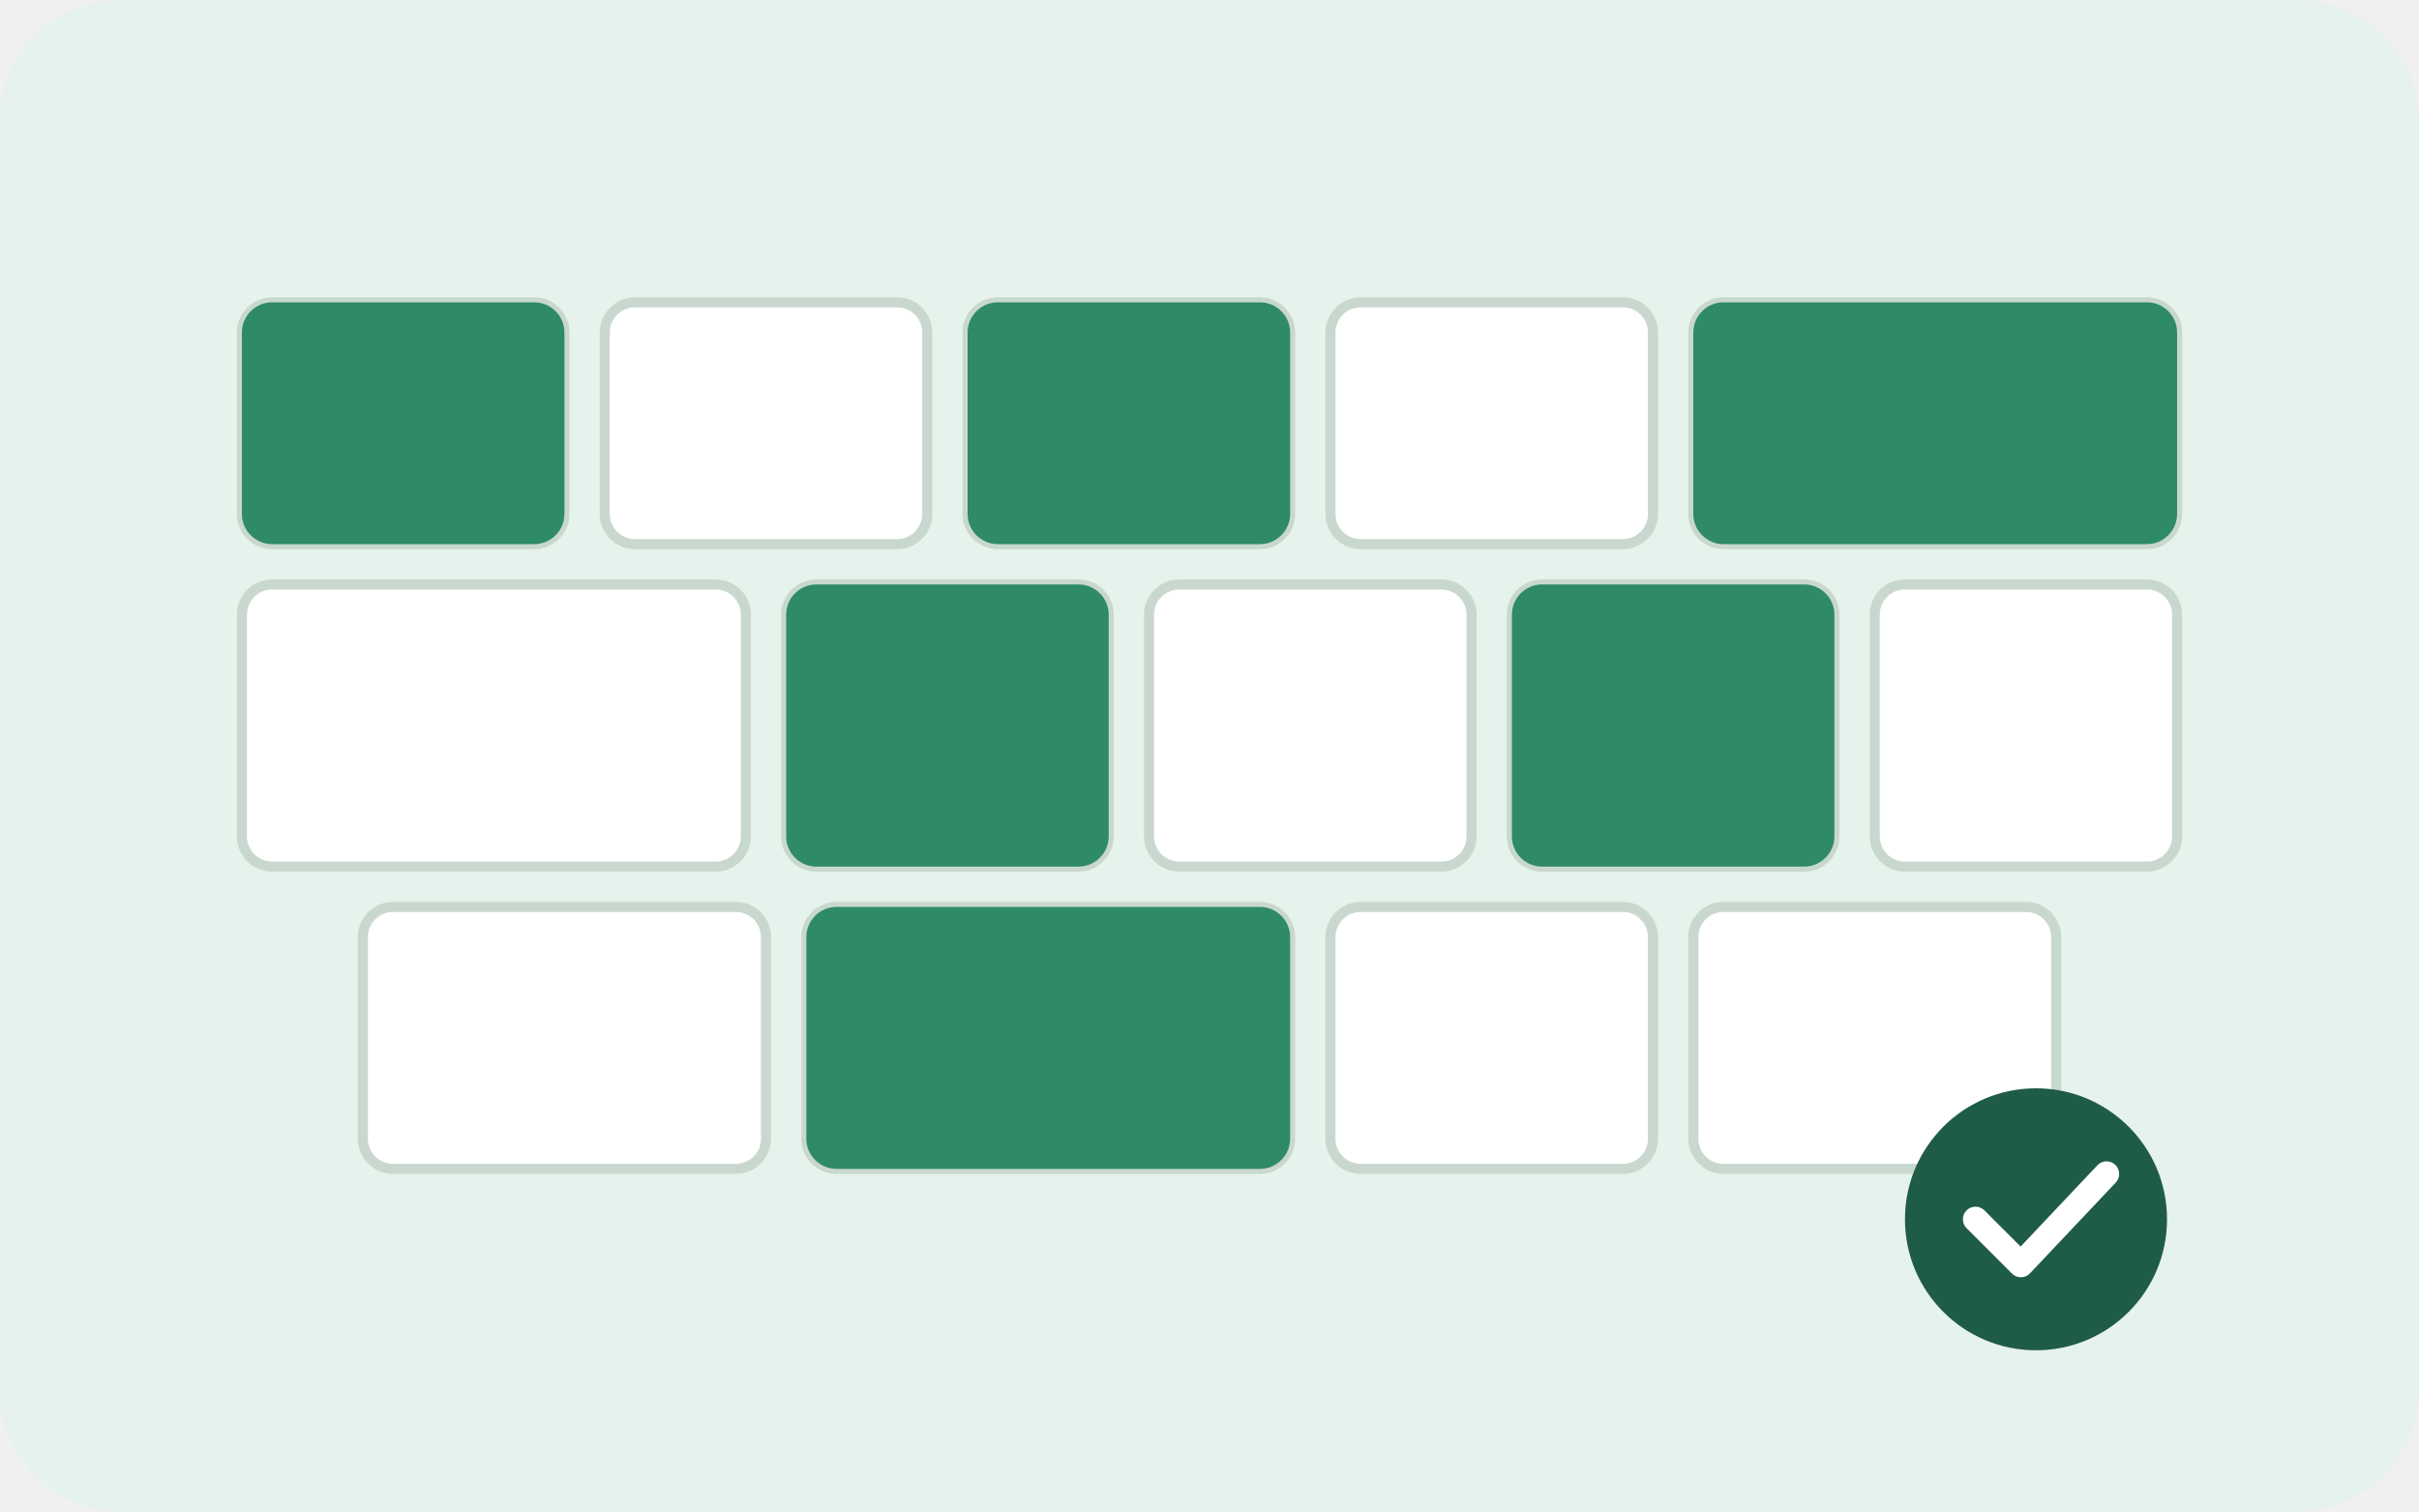
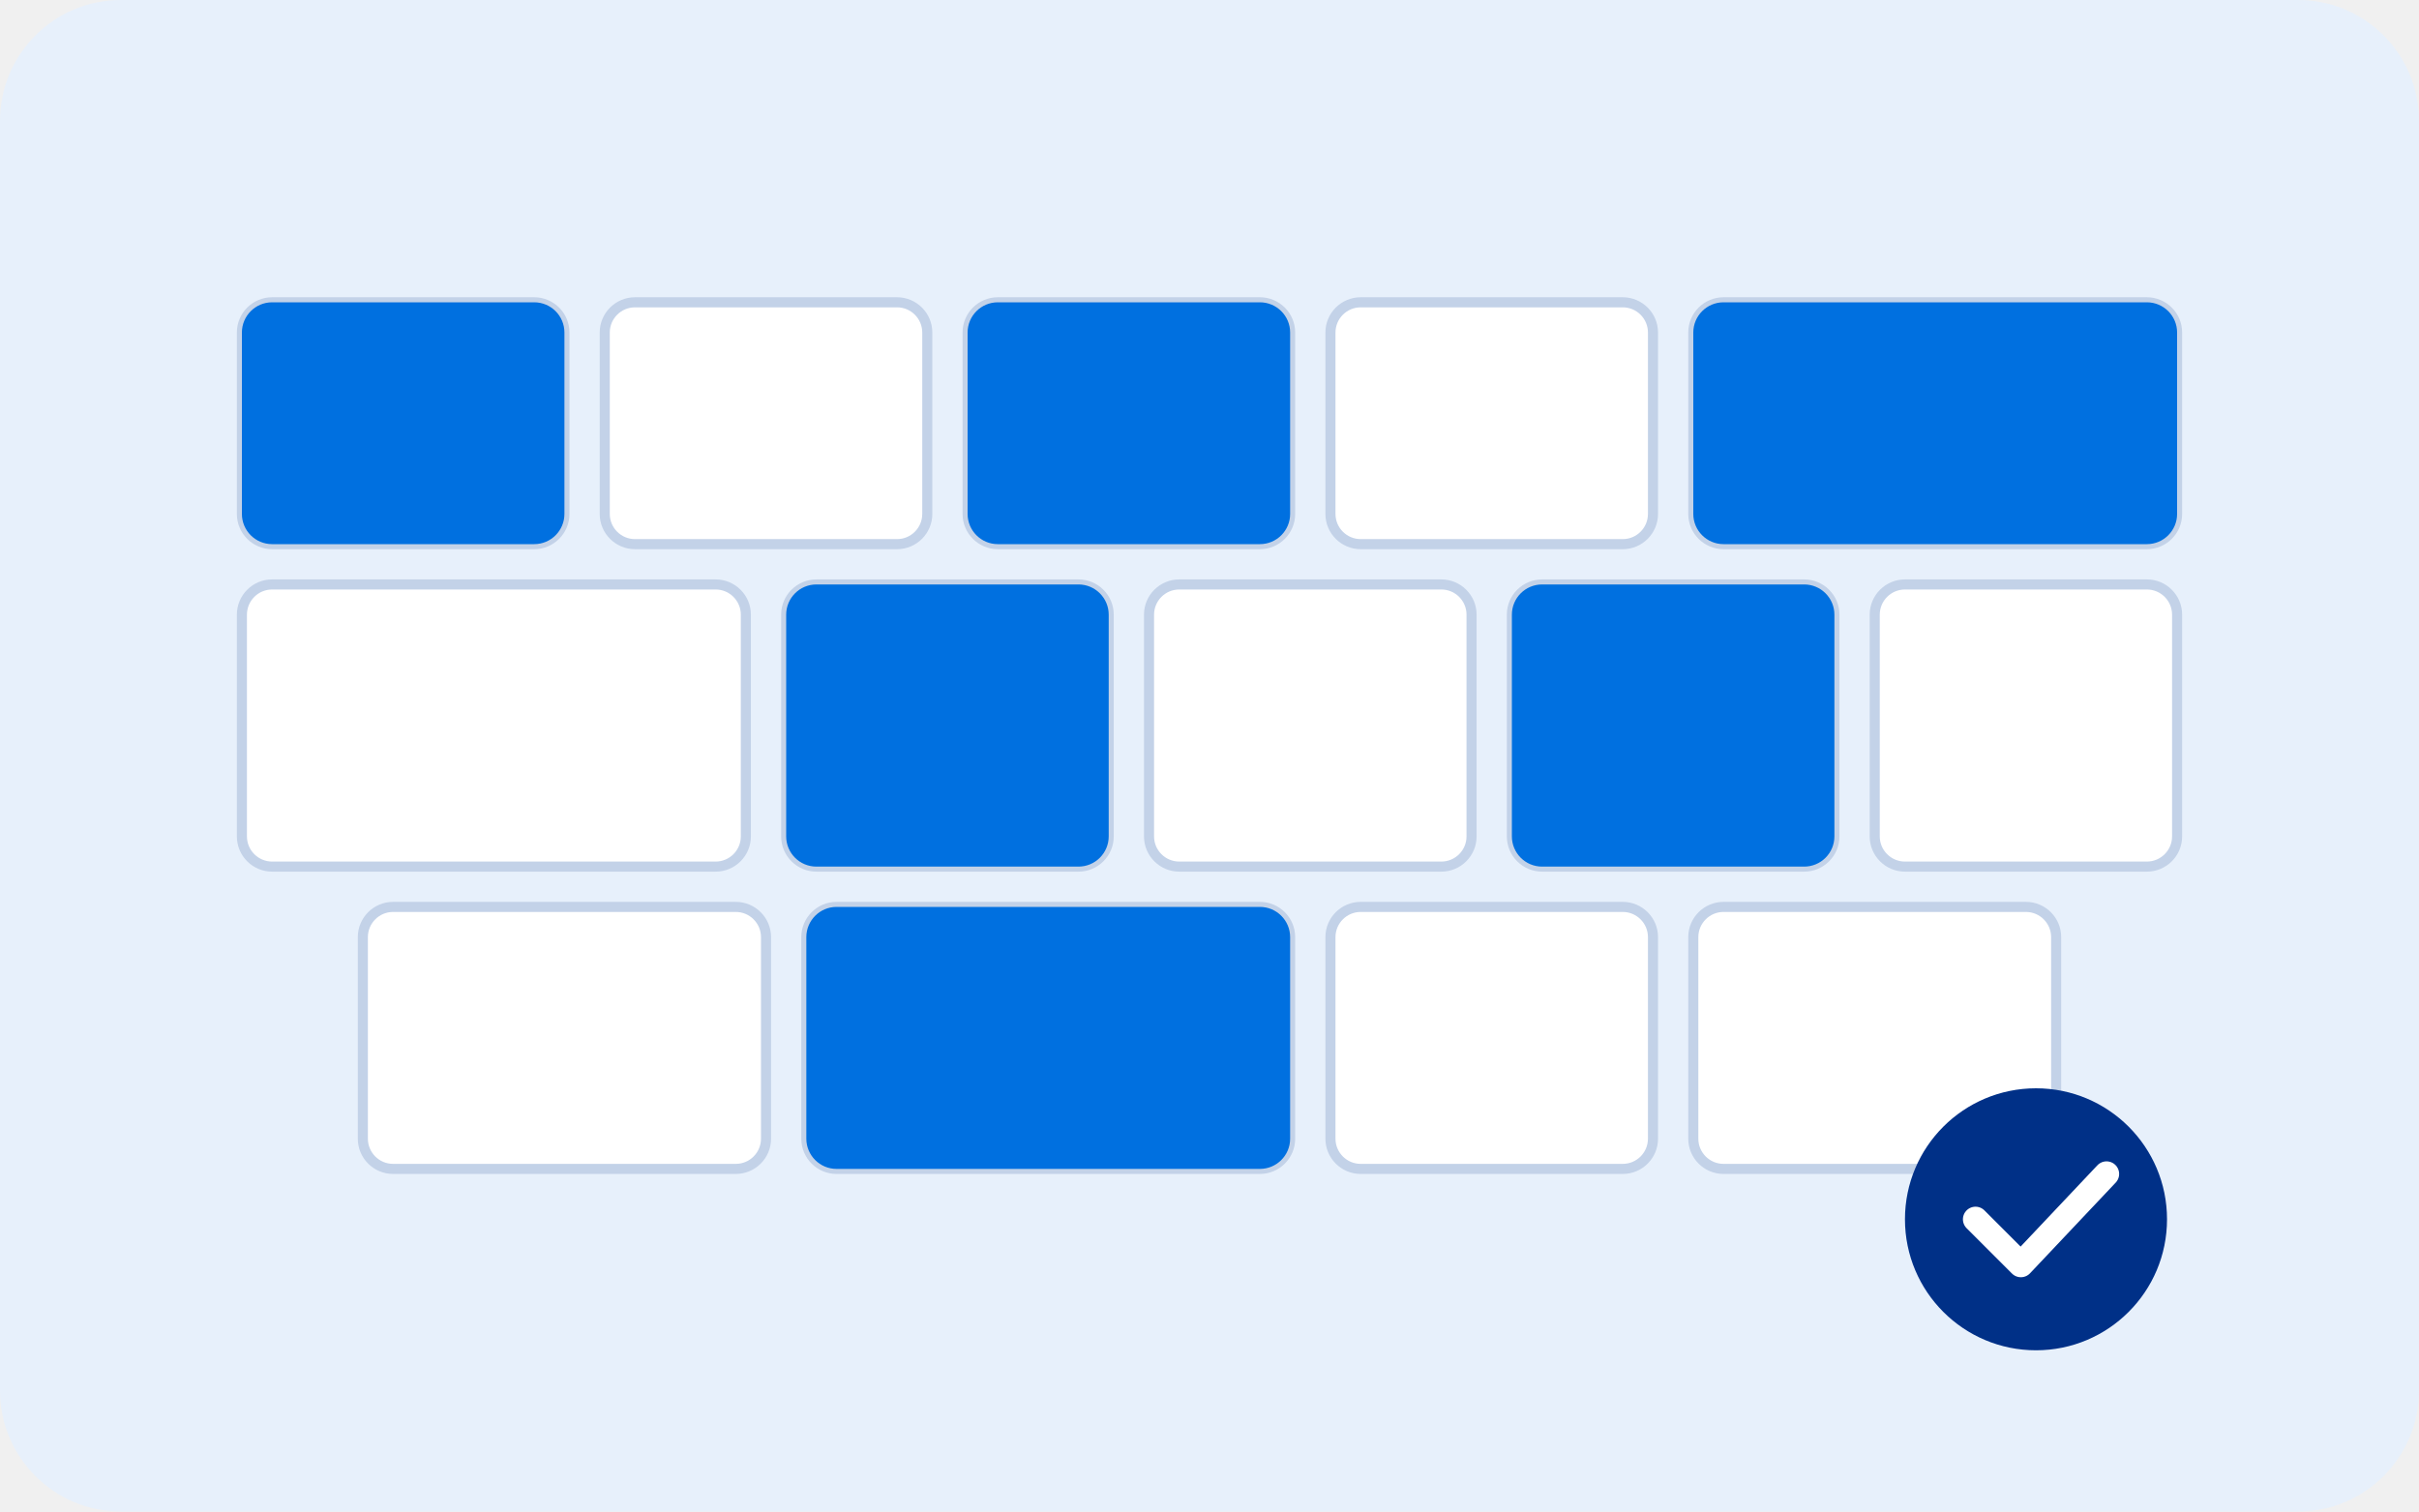
<svg xmlns="http://www.w3.org/2000/svg" viewBox="0 0 480 300" width="480" height="300">
-   <rect width="480" height="300" rx="24" fill="#e6f2ec" />
-   <g fill="#ffffff" stroke="#c9d8cf" stroke-width="2">
+   <rect width="480" height="300" rx="24" fill="#e7f0fb" />
+   <g fill="#ffffff" stroke="#c3d2e8" stroke-width="2">
    <rect x="48" y="60" width="64" height="48" rx="6" />
    <rect x="120" y="60" width="64" height="48" rx="6" />
    <rect x="192" y="60" width="64" height="48" rx="6" />
    <rect x="264" y="60" width="64" height="48" rx="6" />
    <rect x="336" y="60" width="96" height="48" rx="6" />
    <rect x="48" y="116" width="100" height="56" rx="6" />
    <rect x="156" y="116" width="64" height="56" rx="6" />
    <rect x="228" y="116" width="64" height="56" rx="6" />
    <rect x="300" y="116" width="64" height="56" rx="6" />
    <rect x="372" y="116" width="60" height="56" rx="6" />
    <rect x="72" y="180" width="80" height="52" rx="6" />
    <rect x="160" y="180" width="96" height="52" rx="6" />
    <rect x="264" y="180" width="64" height="52" rx="6" />
    <rect x="336" y="180" width="72" height="52" rx="6" />
  </g>
-   <g fill="#2f8a68">
+   <g fill="#0070e0">
    <rect x="48" y="60" width="64" height="48" rx="6" />
    <rect x="192" y="60" width="64" height="48" rx="6" />
    <rect x="156" y="116" width="64" height="56" rx="6" />
    <rect x="300" y="116" width="64" height="56" rx="6" />
    <rect x="160" y="180" width="96" height="52" rx="6" />
    <rect x="336" y="60" width="96" height="48" rx="6" />
  </g>
-   <circle cx="404" cy="242" r="26" fill="#1f5c47" />
+   <circle cx="404" cy="242" r="26" fill="#003087" />
  <path d="M392 242 L401 251 L418 233" stroke="#fff" stroke-width="5" fill="none" stroke-linecap="round" stroke-linejoin="round" />
</svg>
